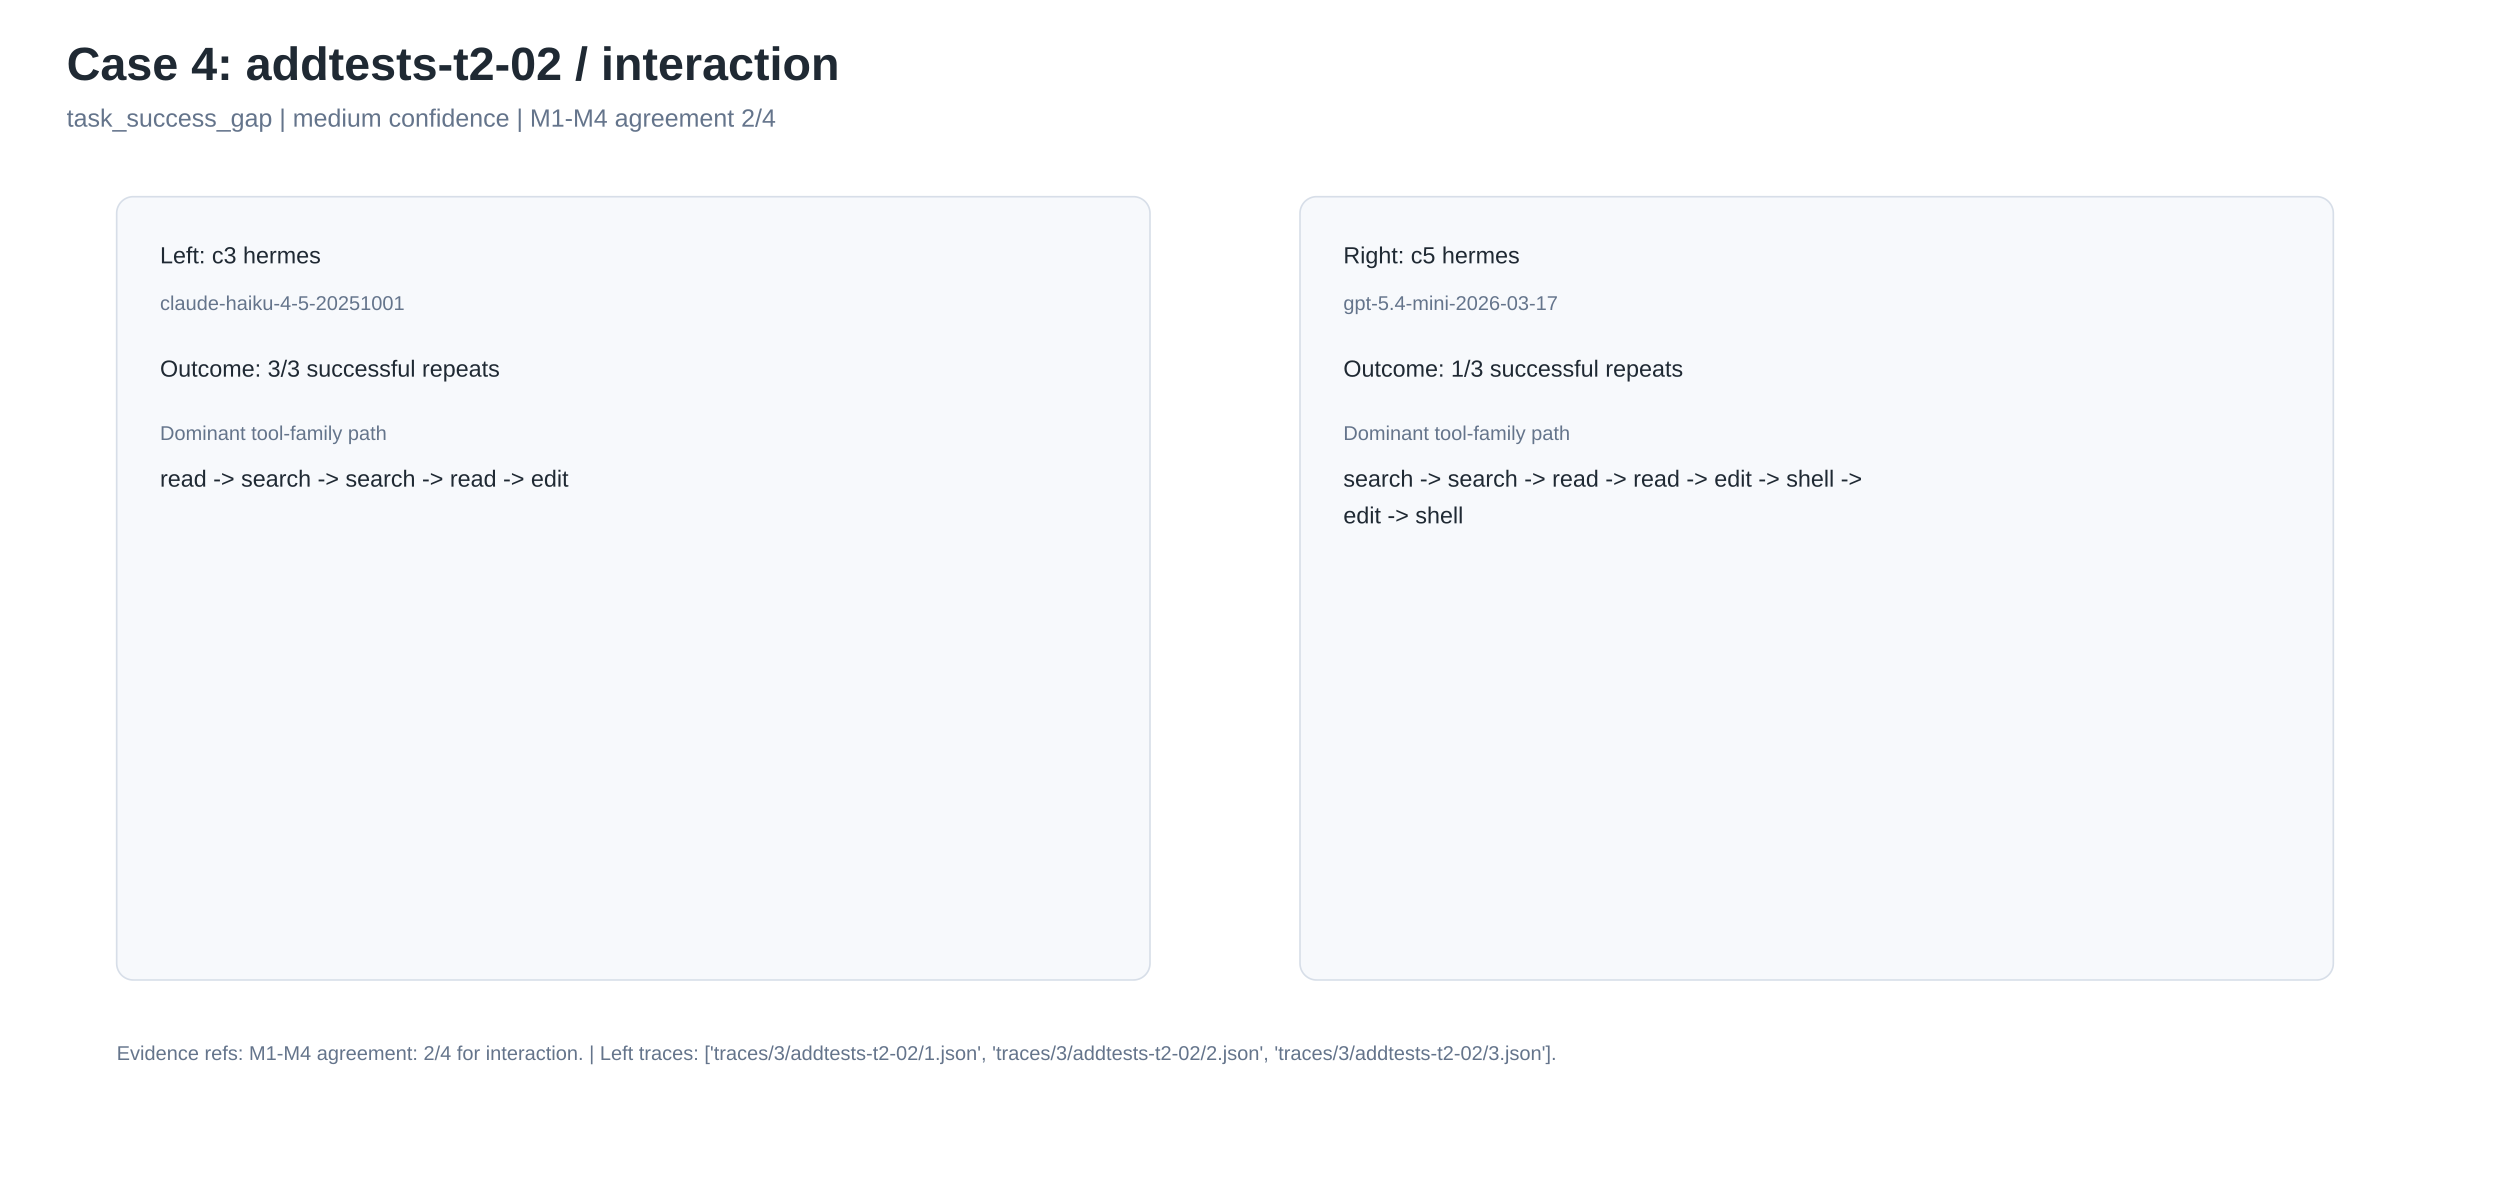
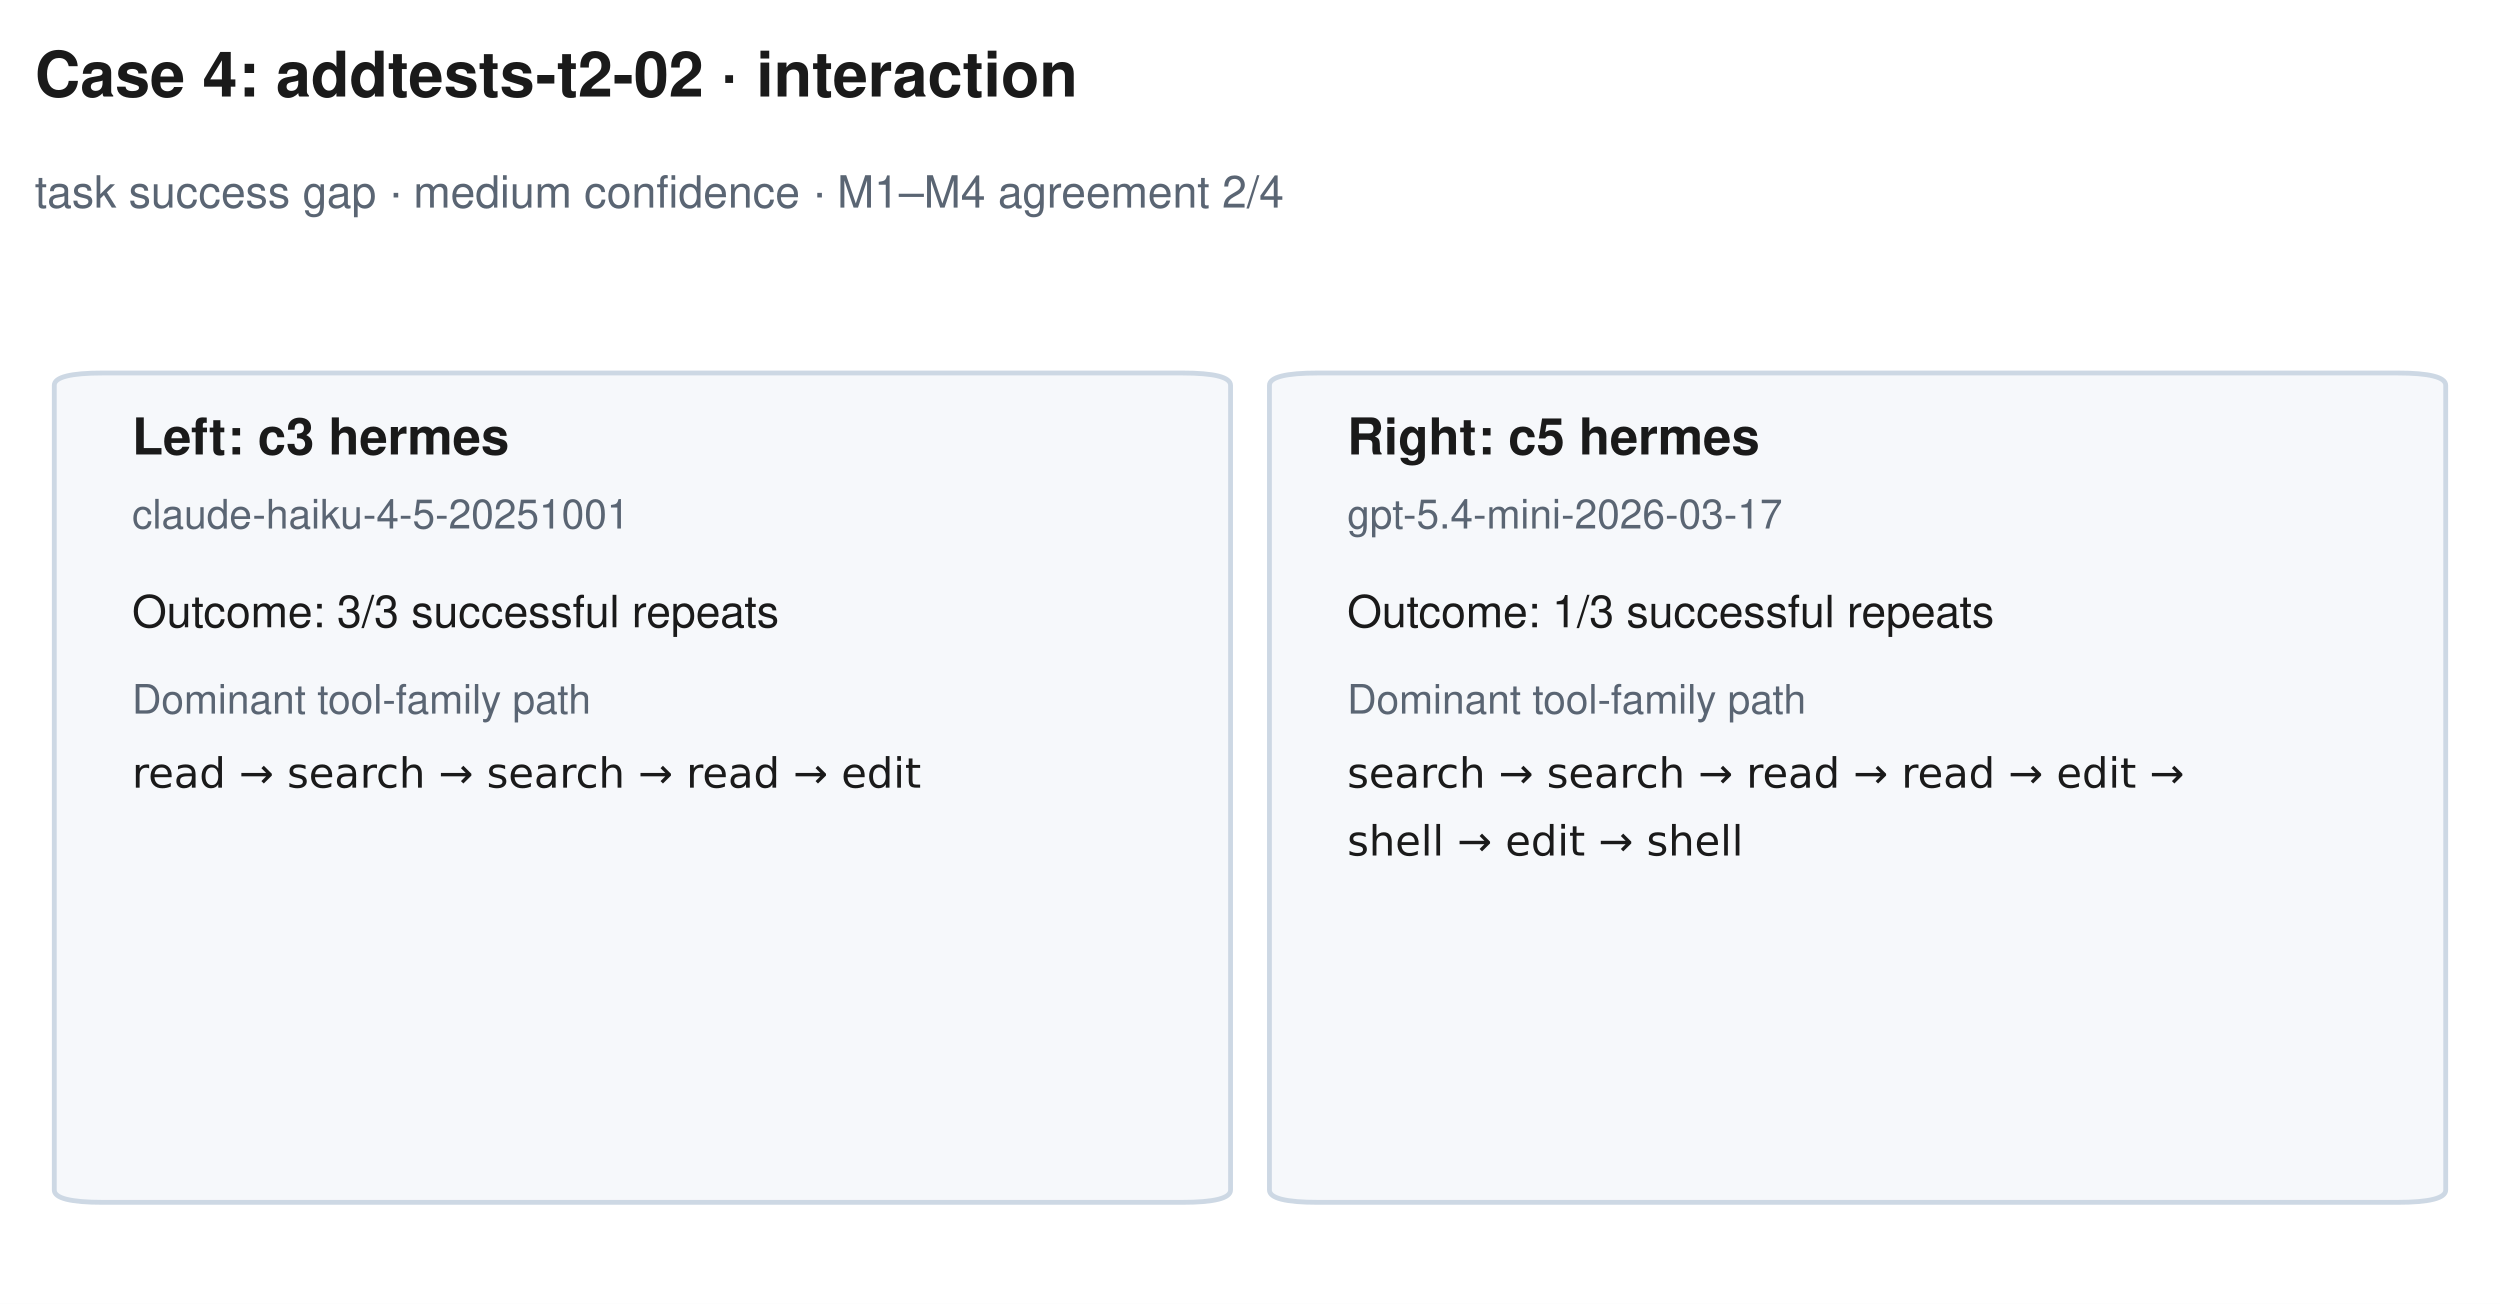
- <svg xmlns="http://www.w3.org/2000/svg" width="1500" height="720" viewBox="0 0 1500 720">
-   <rect width="1500" height="720" fill="#ffffff" />
-   <style>
-   text { font-family: Arial, Helvetica, sans-serif; fill: #1f2933; }
-   .title { font-size: 28px; font-weight: 700; }
-   .subtitle { font-size: 15px; fill: #64748b; }
-   .label { font-size: 14px; }
-   .small { font-size: 12px; fill: #64748b; }
-   .axis { stroke: #d7dee8; stroke-width: 1; }
- </style>
-   <text x="40.0" y="48.0" class="title" text-anchor="start">Case 4: addtests-t2-02 / interaction</text>
-   <text x="40.0" y="76.0" class="subtitle" text-anchor="start">task_success_gap | medium confidence | M1-M4 agreement 2/4</text>
-   <rect x="70" y="118" width="620" height="470" fill="#f7f9fc" stroke="#d7dee8" rx="10" />
-   <text x="96.0" y="158.0" class="label" text-anchor="start">Left: c3 hermes</text>
-   <text x="96.0" y="186.0" class="small" text-anchor="start">claude-haiku-4-5-20251001</text>
-   <text x="96.0" y="226.0" class="label" text-anchor="start">Outcome: 3/3 successful repeats</text>
-   <text x="96.0" y="264.0" class="small" text-anchor="start">Dominant tool-family path</text>
-   <text x="96.0" y="292.0" class="label" text-anchor="start">read -&gt; search -&gt; search -&gt; read -&gt; edit</text>
-   <rect x="780" y="118" width="620" height="470" fill="#f7f9fc" stroke="#d7dee8" rx="10" />
-   <text x="806.0" y="158.0" class="label" text-anchor="start">Right: c5 hermes</text>
-   <text x="806.0" y="186.0" class="small" text-anchor="start">gpt-5.4-mini-2026-03-17</text>
-   <text x="806.0" y="226.0" class="label" text-anchor="start">Outcome: 1/3 successful repeats</text>
-   <text x="806.0" y="264.0" class="small" text-anchor="start">Dominant tool-family path</text>
-   <text x="806.0" y="292.0" class="label" text-anchor="start">search -&gt; search -&gt; read -&gt; read -&gt; edit -&gt; shell -&gt;</text>
-   <text x="806.0" y="314.0" class="label" text-anchor="start">edit -&gt; shell</text>
-   <text x="70.0" y="636.0" class="small" text-anchor="start">Evidence refs: M1-M4 agreement: 2/4 for interaction. | Left traces: ['traces/3/addtests-t2-02/1.json', 'traces/3/addtests-t2-02/2.json', 'traces/3/addtests-t2-02/3.json'].</text>
+ <svg xmlns="http://www.w3.org/2000/svg" width="516.6pt" height="269.424pt" viewBox="0 0 516.6 269.424" version="1.1">
+   <defs>
+     <style type="text/css">*{stroke-linejoin: round; stroke-linecap: butt}</style>
+   </defs>
+   <g id="figure_1">
+     <g id="patch_1">
+       <path d="M 0 269.424  L 516.6 269.424  L 516.6 0  L 0 0  z " style="fill: #ffffff" />
+     </g>
+     <g id="axes_1">
+       <g id="patch_2">
+         <path d="M 21.262 248.453  L 244.238 248.453  Q 254.282 248.453 254.282 245.902  L 254.282 79.627  Q 254.282 77.077 244.238 77.077  L 21.262 77.077  Q 11.218 77.077 11.218 79.627  L 11.218 245.902  Q 11.218 248.453 21.262 248.453  z " clip-path="url(#p9f80d76a4f)" style="fill: #f6f8fb; stroke: #cdd8e4; stroke-linejoin: miter" />
+       </g>
+       <g id="patch_3">
+         <path d="M 272.362 248.453  L 495.338 248.453  Q 505.382 248.453 505.382 245.902  L 505.382 79.627  Q 505.382 77.077 495.338 77.077  L 272.362 77.077  Q 262.318 77.077 262.318 79.627  L 262.318 245.902  Q 262.318 248.453 272.362 248.453  z " clip-path="url(#p9f80d76a4f)" style="fill: #f6f8fb; stroke: #cdd8e4; stroke-linejoin: miter" />
+       </g>
+       <g id="text_1">
+         <text style="font-weight: 700; font-size: 13px; font-family: 'Helvetica', 'Arial', 'DejaVu Sans', sans-serif; text-anchor: start; fill: #1a1a1a" x="7.2" y="19.951" transform="rotate(-0 7.2 19.9512)">Case 4: addtests-t2-02 · interaction</text>
+       </g>
+       <g id="text_2">
+         <text style="font-size: 9.2px; font-family: 'Helvetica', 'Arial', 'DejaVu Sans', sans-serif; text-anchor: start; fill: #5a6573" x="7.2" y="42.903" transform="rotate(-0 7.2 42.90336)">task success gap · medium confidence · M1–M4 agreement 2/4</text>
+       </g>
+       <g id="text_3">
+         <text style="font-weight: 700; font-size: 10.5px; font-family: 'Helvetica', 'Arial', 'DejaVu Sans', sans-serif; text-anchor: start; fill: #1a1a1a" x="27.288" y="93.908" transform="rotate(-0 27.288 93.90816)">Left: c3 hermes</text>
+       </g>
+       <g id="text_4">
+         <text style="font-size: 8.4px; font-family: 'Helvetica', 'Arial', 'DejaVu Sans', sans-serif; text-anchor: start; fill: #5a6573" x="27.288" y="109.21" transform="rotate(-0 27.288 109.2096)">claude-haiku-4-5-20251001</text>
+       </g>
+       <g id="text_5">
+         <text style="font-size: 9.2px; font-family: 'Helvetica', 'Arial', 'DejaVu Sans', sans-serif; text-anchor: start; fill: #1a1a1a" x="27.288" y="129.612" transform="rotate(-0 27.288 129.6115)">Outcome: 3/3 successful repeats</text>
+       </g>
+       <g id="text_6">
+         <text style="font-size: 8.4px; font-family: 'Helvetica', 'Arial', 'DejaVu Sans', sans-serif; text-anchor: start; fill: #5a6573" x="27.288" y="147.463" transform="rotate(-0 27.288 147.4632)">Dominant tool-family path</text>
+       </g>
+       <g id="text_7">
+         <text style="font-size: 8.6px; font-family: 'DejaVu Sans'; text-anchor: start; fill: #1a1a1a" x="27.288" y="162.765" transform="rotate(-0 27.288 162.7646)">read → search → search → read → edit</text>
+       </g>
+       <g id="text_8">
+         <text style="font-weight: 700; font-size: 10.5px; font-family: 'Helvetica', 'Arial', 'DejaVu Sans', sans-serif; text-anchor: start; fill: #1a1a1a" x="278.388" y="93.908" transform="rotate(-0 278.388 93.90816)">Right: c5 hermes</text>
+       </g>
+       <g id="text_9">
+         <text style="font-size: 8.4px; font-family: 'Helvetica', 'Arial', 'DejaVu Sans', sans-serif; text-anchor: start; fill: #5a6573" x="278.388" y="109.21" transform="rotate(-0 278.388 109.2096)">gpt-5.4-mini-2026-03-17</text>
+       </g>
+       <g id="text_10">
+         <text style="font-size: 9.2px; font-family: 'Helvetica', 'Arial', 'DejaVu Sans', sans-serif; text-anchor: start; fill: #1a1a1a" x="278.388" y="129.612" transform="rotate(-0 278.388 129.6115)">Outcome: 1/3 successful repeats</text>
+       </g>
+       <g id="text_11">
+         <text style="font-size: 8.4px; font-family: 'Helvetica', 'Arial', 'DejaVu Sans', sans-serif; text-anchor: start; fill: #5a6573" x="278.388" y="147.463" transform="rotate(-0 278.388 147.4632)">Dominant tool-family path</text>
+       </g>
+       <g id="text_12">
+         <text style="font-size: 8.6px; font-family: 'DejaVu Sans'; text-anchor: start; fill: #1a1a1a" x="278.388" y="162.765" transform="rotate(-0 278.388 162.7646)">search → search → read → read → edit →</text>
+       </g>
+       <g id="text_13">
+         <text style="font-size: 8.6px; font-family: 'DejaVu Sans'; text-anchor: start; fill: #1a1a1a" x="278.388" y="176.791" transform="rotate(-0 278.388 176.791)">shell → edit → shell</text>
+       </g>
+     </g>
+   </g>
+   <defs>
+     <clipPath id="p9f80d76a4f">
+       <rect x="7.2" y="7.2" width="502.2" height="255.024" />
+     </clipPath>
+   </defs>
</svg>
